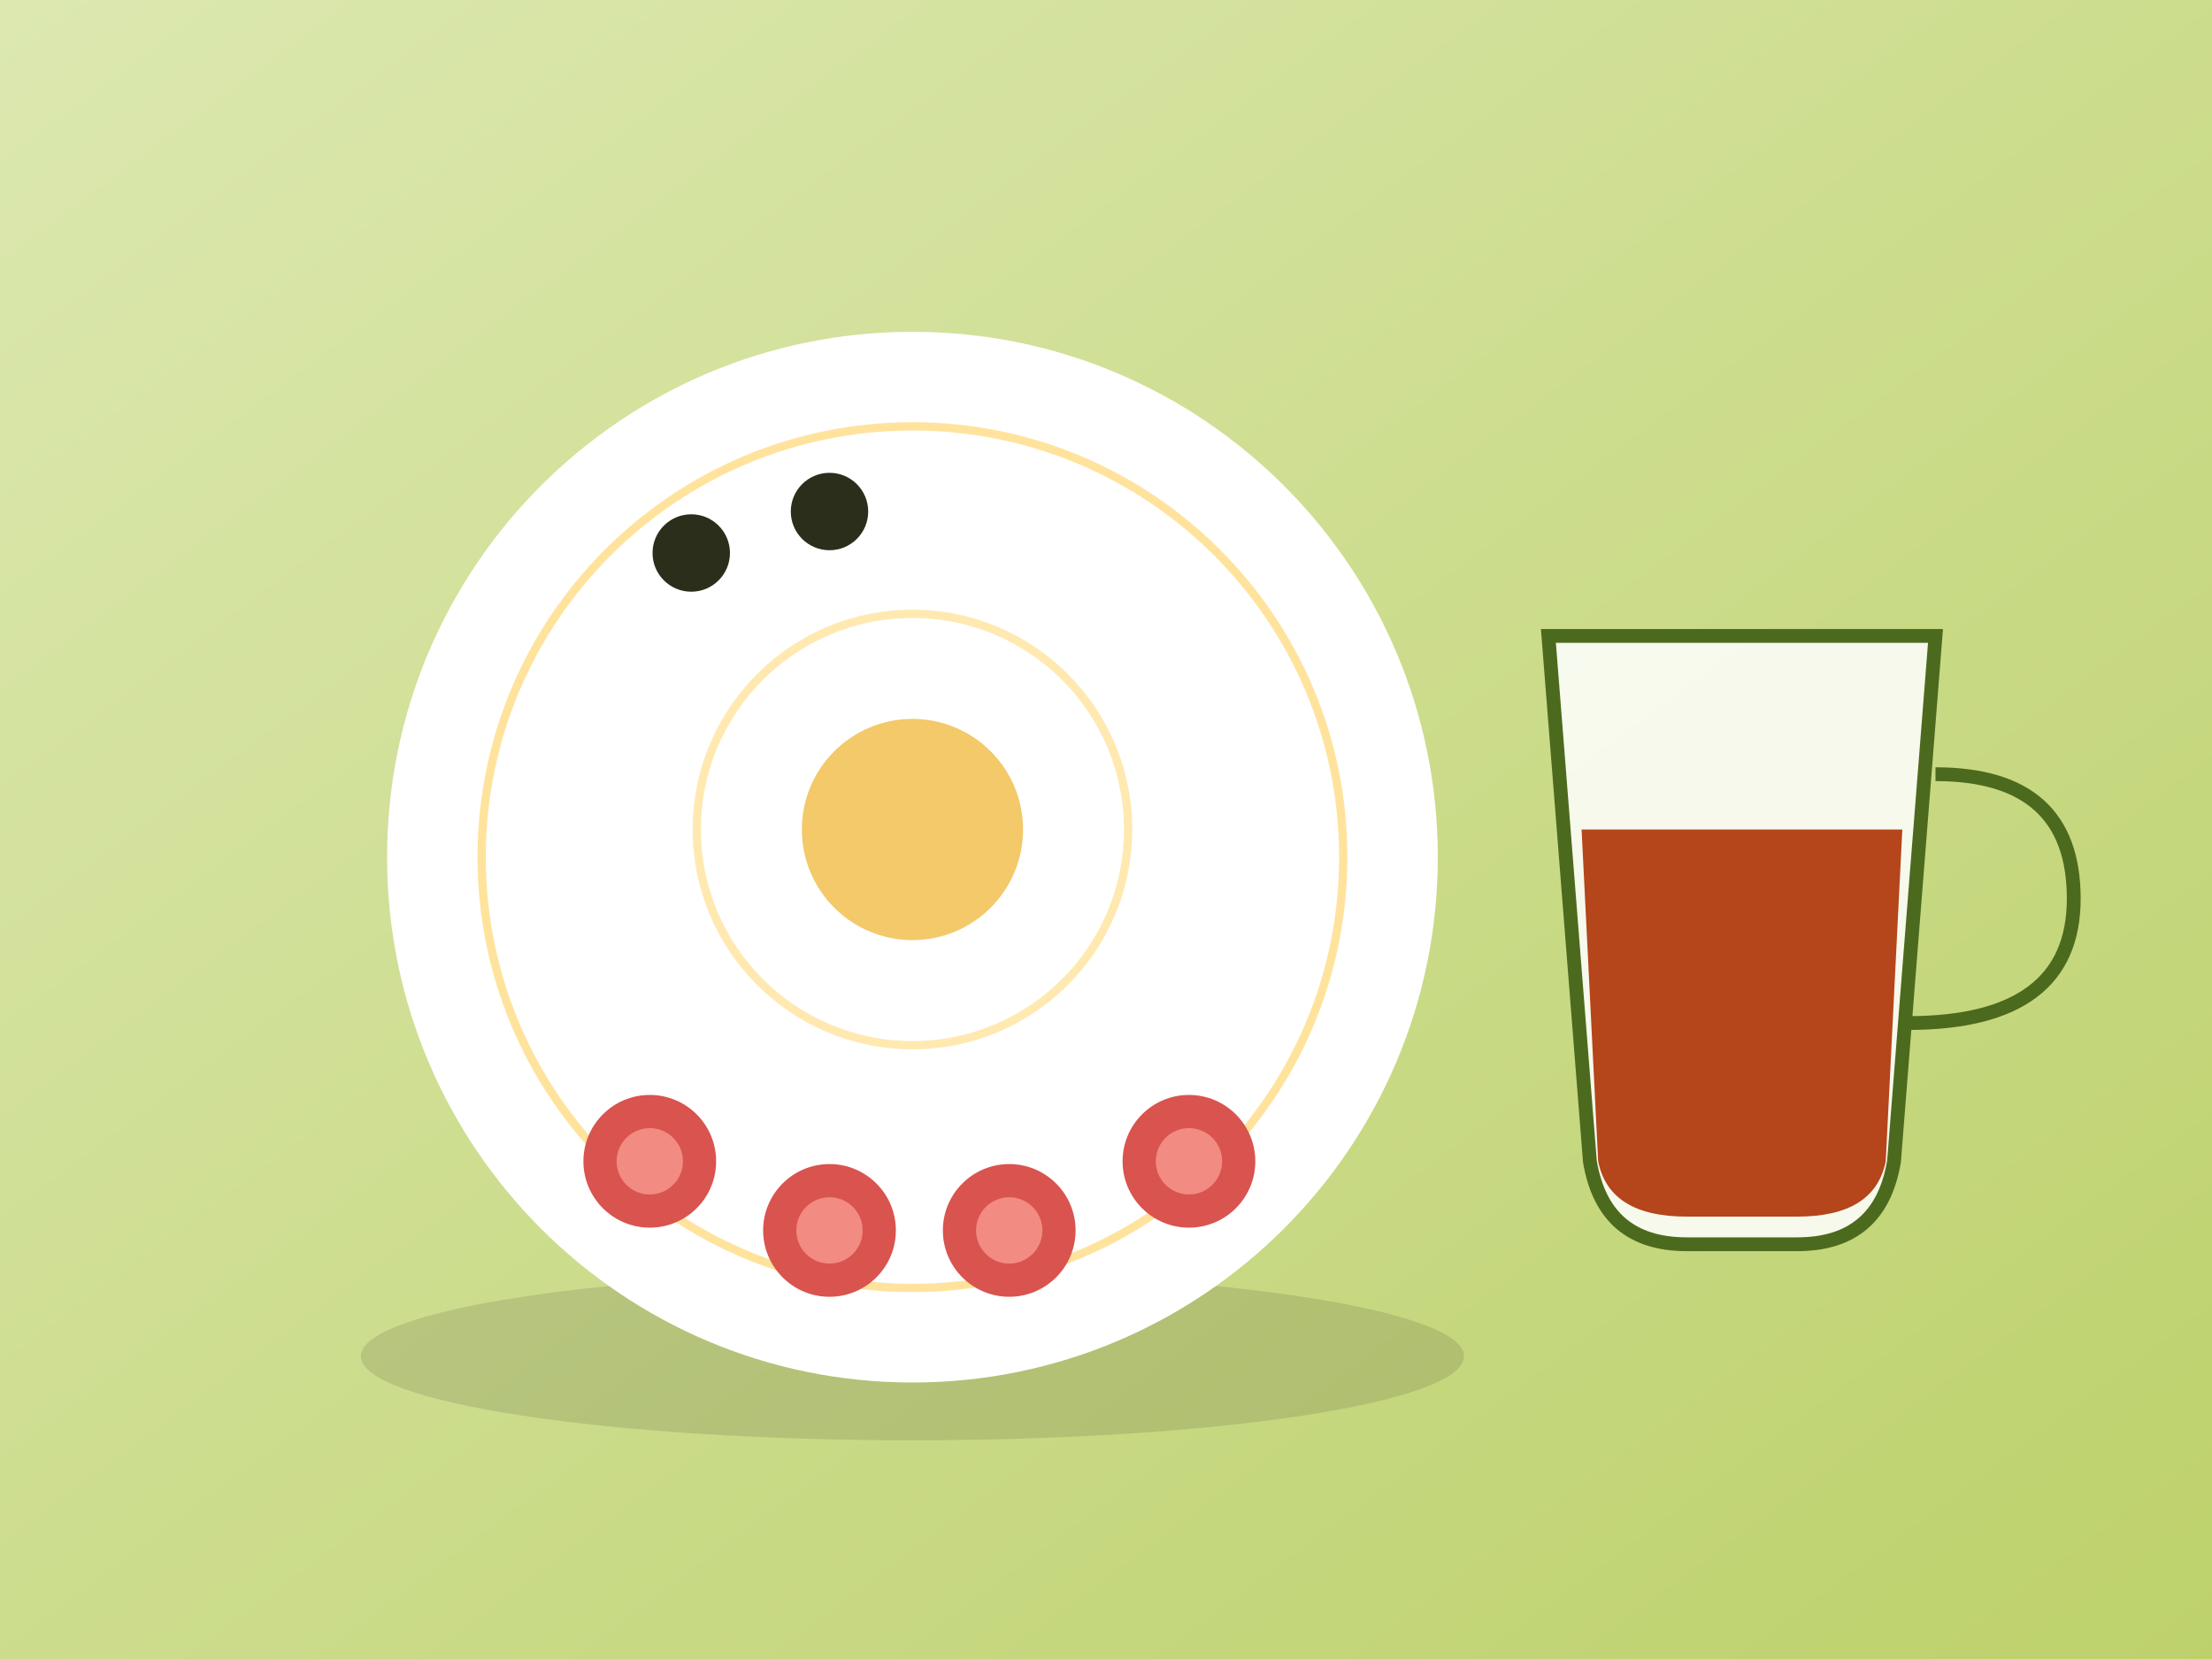
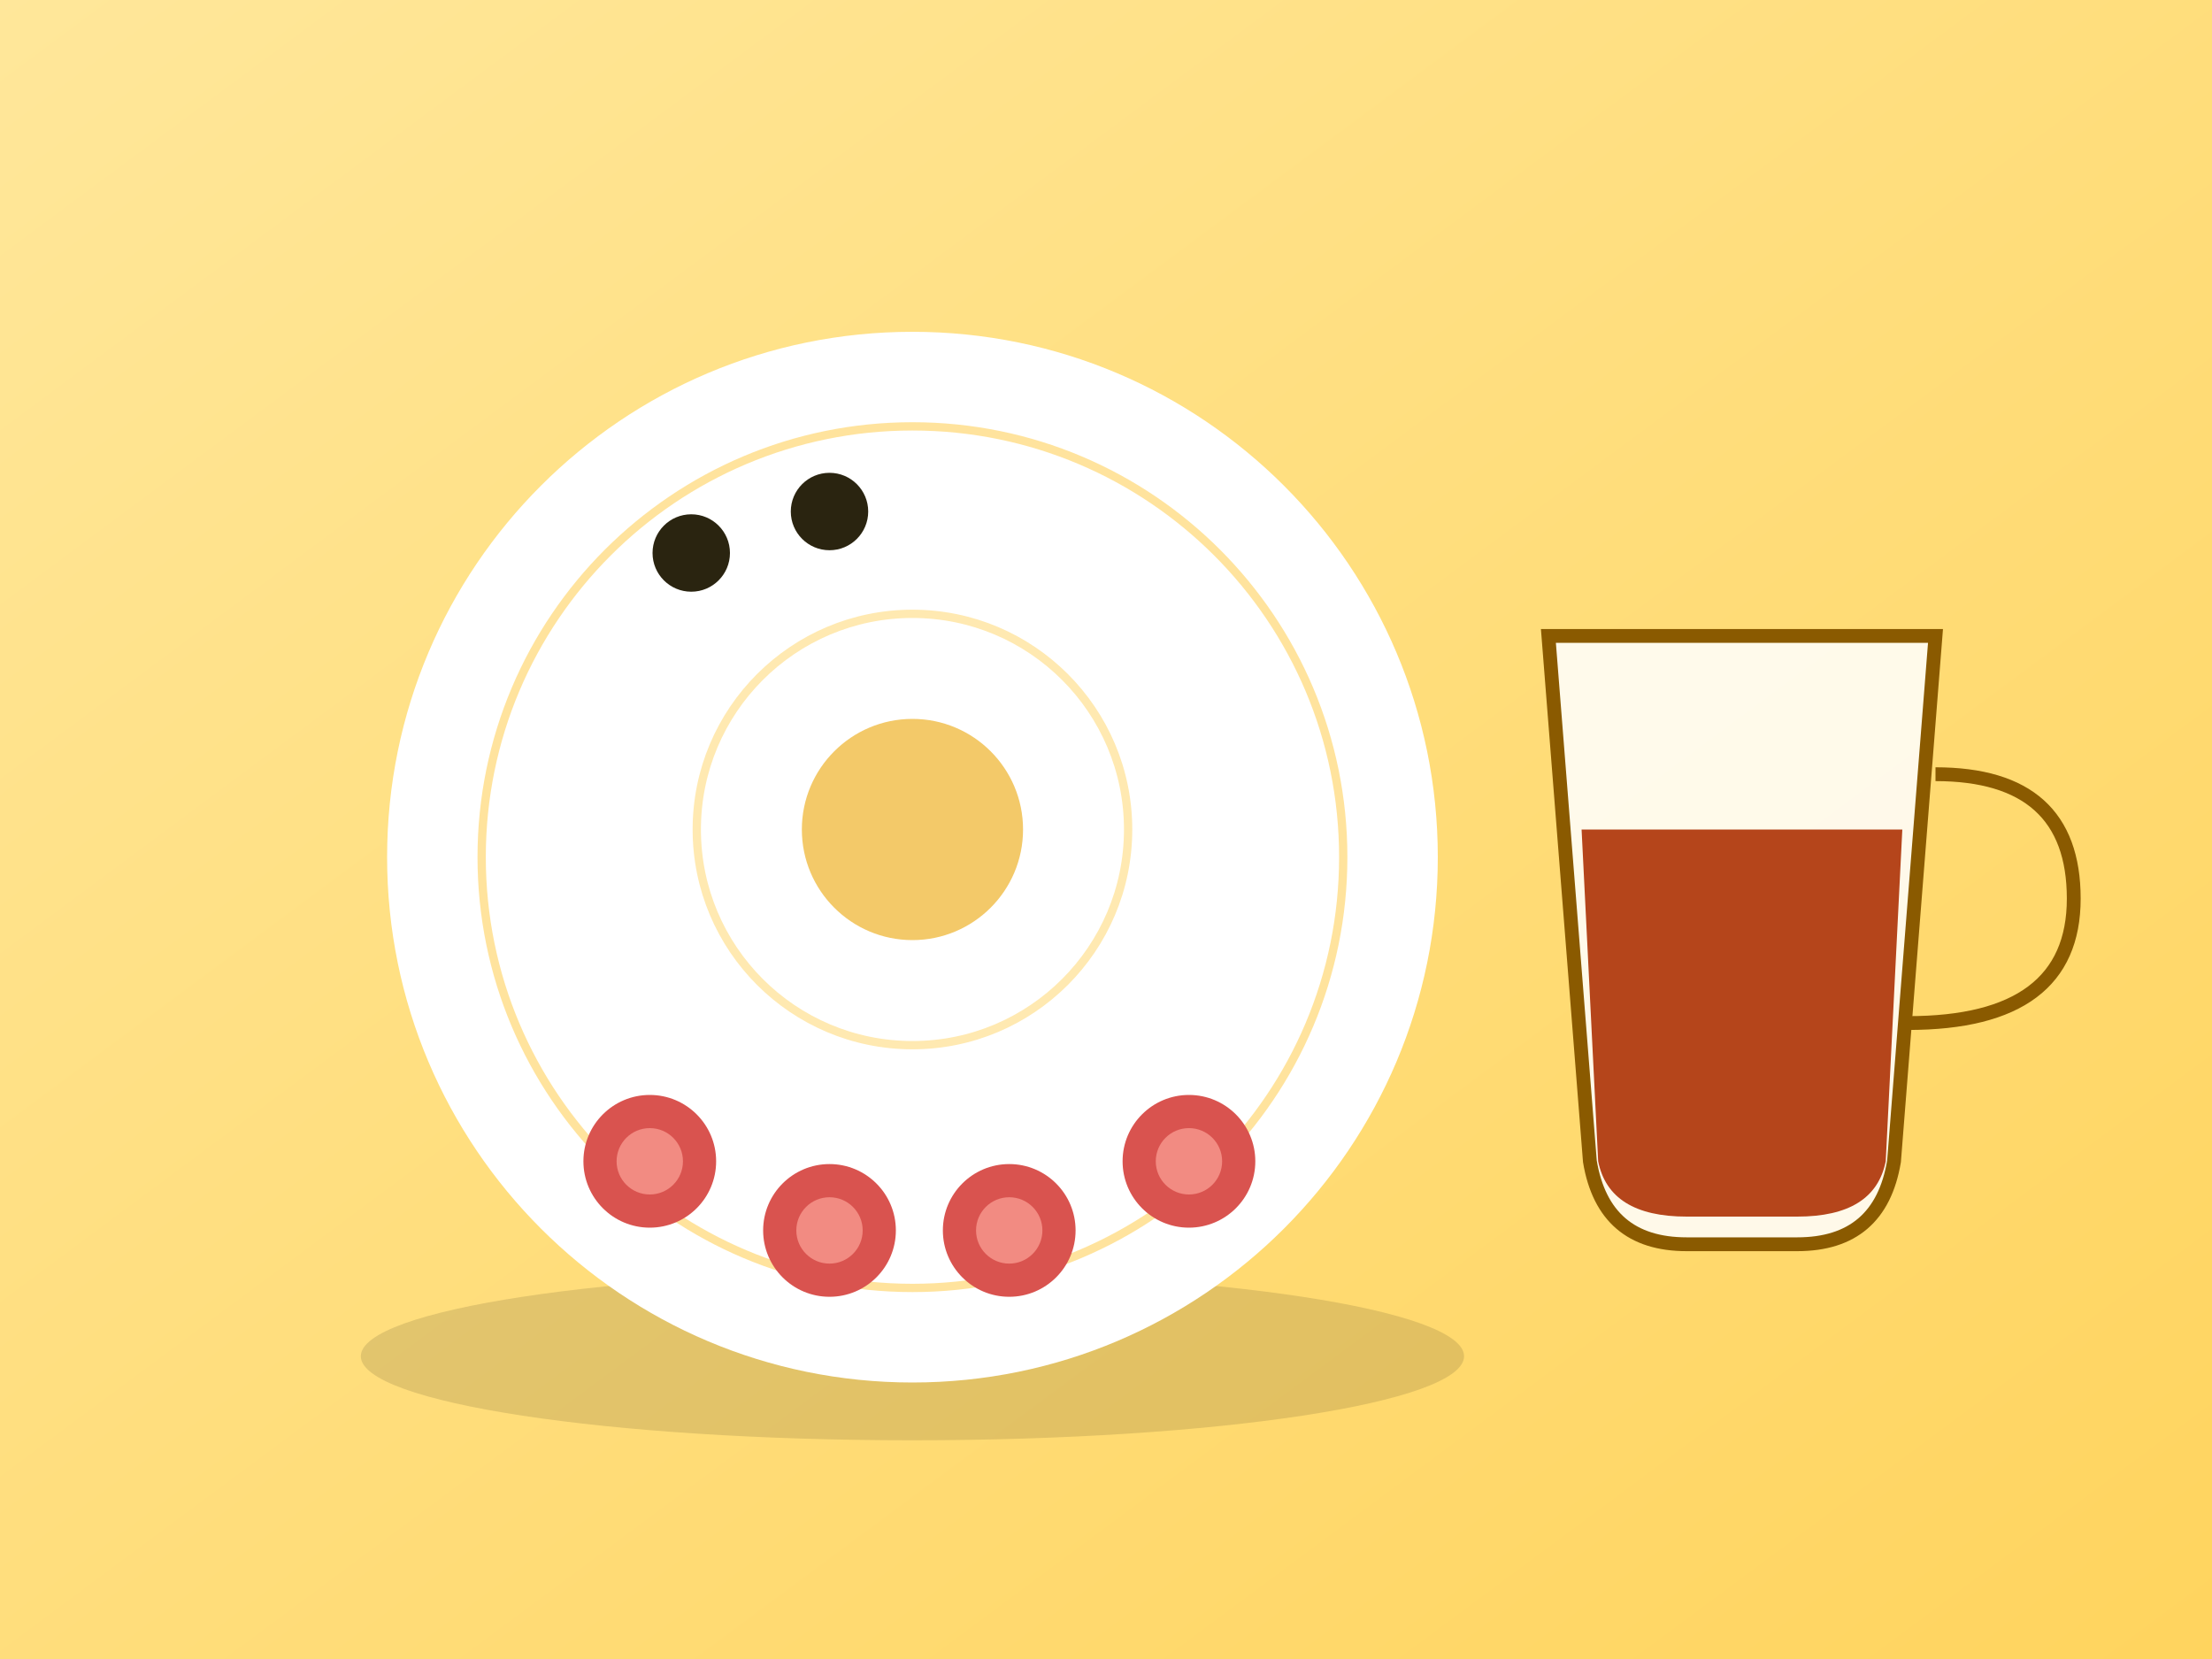
<svg xmlns="http://www.w3.org/2000/svg" viewBox="0 0 800 600" preserveAspectRatio="xMidYMid slice">
  <defs>
    <linearGradient id="g" x1="0" y1="0" x2="1" y2="1">
-       <stop offset="0" stop-color="#DCE8B0" />
-       <stop offset="1" stop-color="#BDD16B" />
+       <stop offset="0" stop-color="#FFE79A" />
+       <stop offset="1" stop-color="#FFD45E" />
    </linearGradient>
  </defs>
  <rect width="800" height="600" fill="url(#g)" />
-   <ellipse cx="330" cy="490.5" rx="199.5" ry="30.4" fill="#2B2E1A" opacity=".14" />
+   <ellipse cx="330" cy="490.5" rx="199.5" ry="30.4" fill="#2A2410" opacity=".14" />
  <circle cx="330" cy="310" r="190" fill="#fff" />
  <circle cx="330" cy="310" r="155.8" fill="none" stroke="#FFC93C" stroke-opacity=".5" stroke-width="3" />
  <circle cx="330" cy="300" r="78" fill="#fff" stroke="#FFC93C" stroke-opacity=".4" stroke-width="3" />
  <circle cx="330" cy="300" r="40" fill="#F3C969" />
  <circle cx="235" cy="420" r="24" fill="#D9534F" />
  <circle cx="235" cy="420" r="12" fill="#F28B82" />
  <circle cx="300" cy="445" r="24" fill="#D9534F" />
  <circle cx="300" cy="445" r="12" fill="#F28B82" />
  <circle cx="365" cy="445" r="24" fill="#D9534F" />
  <circle cx="365" cy="445" r="12" fill="#F28B82" />
  <circle cx="430" cy="420" r="24" fill="#D9534F" />
  <circle cx="430" cy="420" r="12" fill="#F28B82" />
-   <circle cx="250" cy="200" r="14" fill="#2B2E1A" />
-   <circle cx="300" cy="185" r="14" fill="#2B2E1A" />
-   <path d="M560 230 H700 L685 420 Q680 450 650 450 H610 Q580 450 575 420Z" fill="#fff" fill-opacity=".85" stroke="#4C6A1E" stroke-width="5" />
+   <circle cx="250" cy="200" r="14" fill="#2A2410" />
+   <circle cx="300" cy="185" r="14" fill="#2A2410" />
+   <path d="M560 230 H700 L685 420 Q680 450 650 450 H610 Q580 450 575 420Z" fill="#fff" fill-opacity=".85" stroke="#8A5A00" stroke-width="5" />
  <path d="M572 300 H688 L682 420 Q678 440 650 440 H610 Q582 440 578 420Z" fill="#B5451B" />
-   <path d="M700 280 q50 0 50 45 t-60 45" fill="none" stroke="#4C6A1E" stroke-width="5" />
+   <path d="M700 280 q50 0 50 45 t-60 45" fill="none" stroke="#8A5A00" stroke-width="5" />
</svg>
